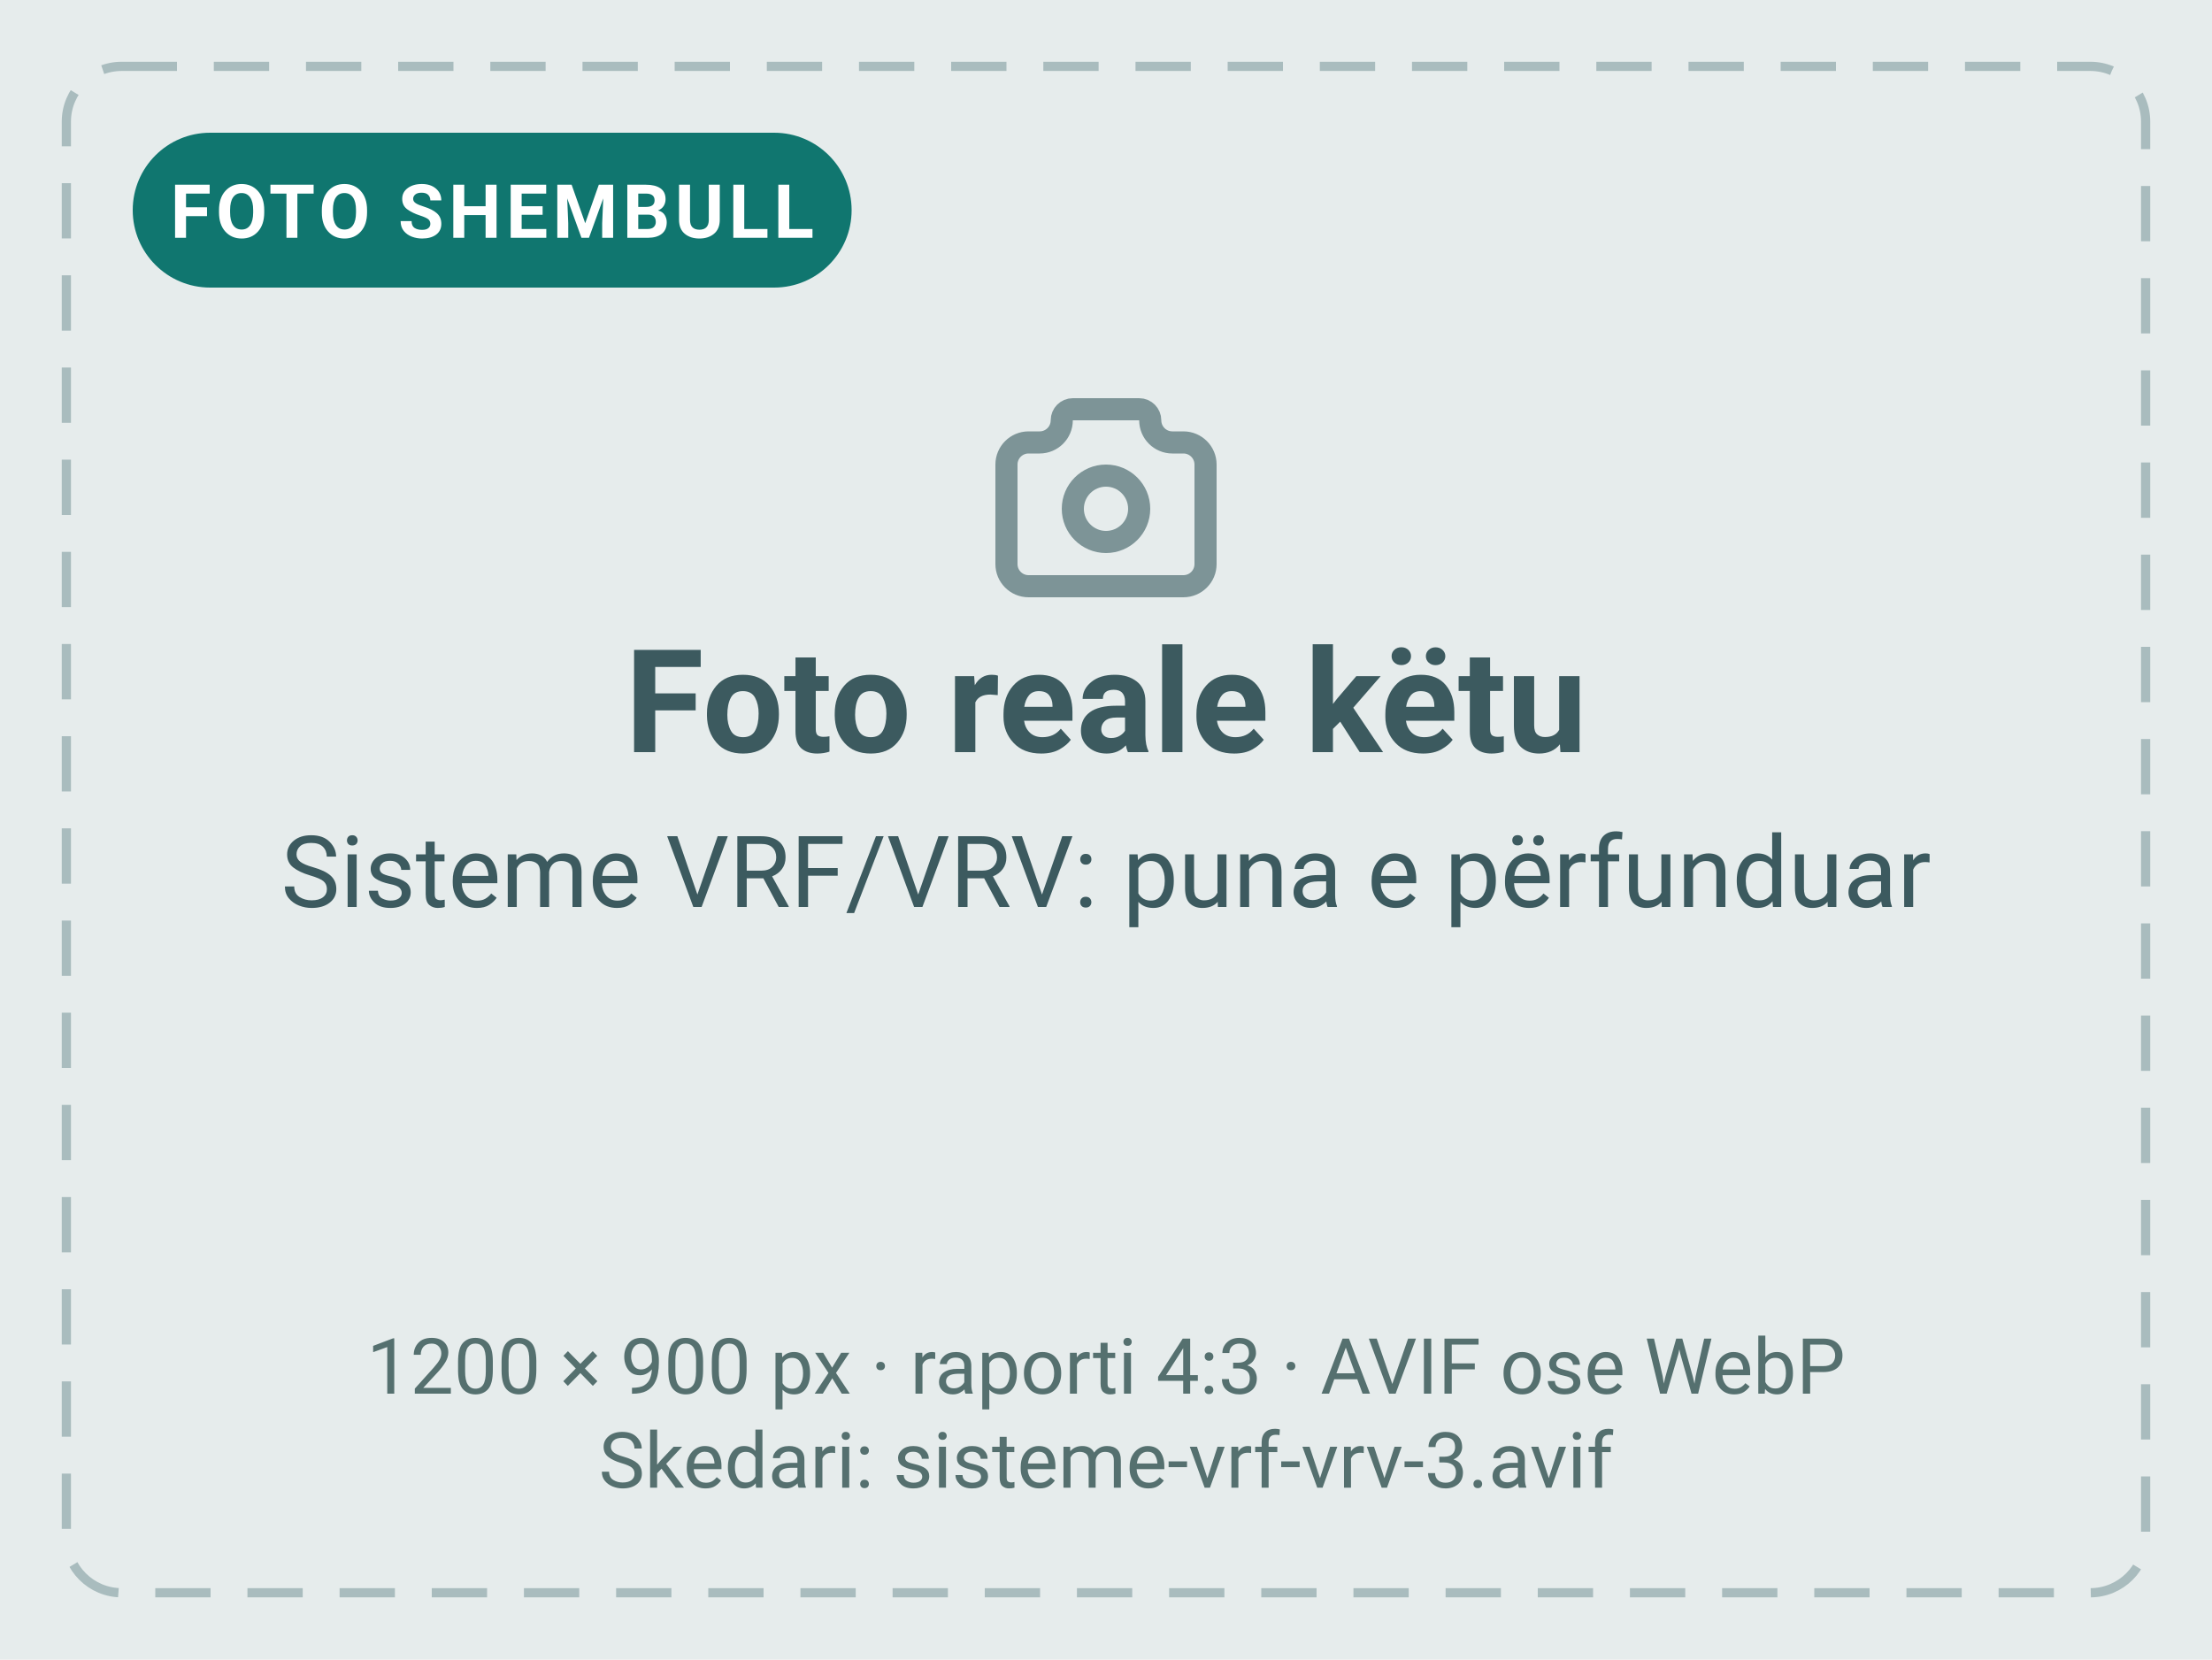
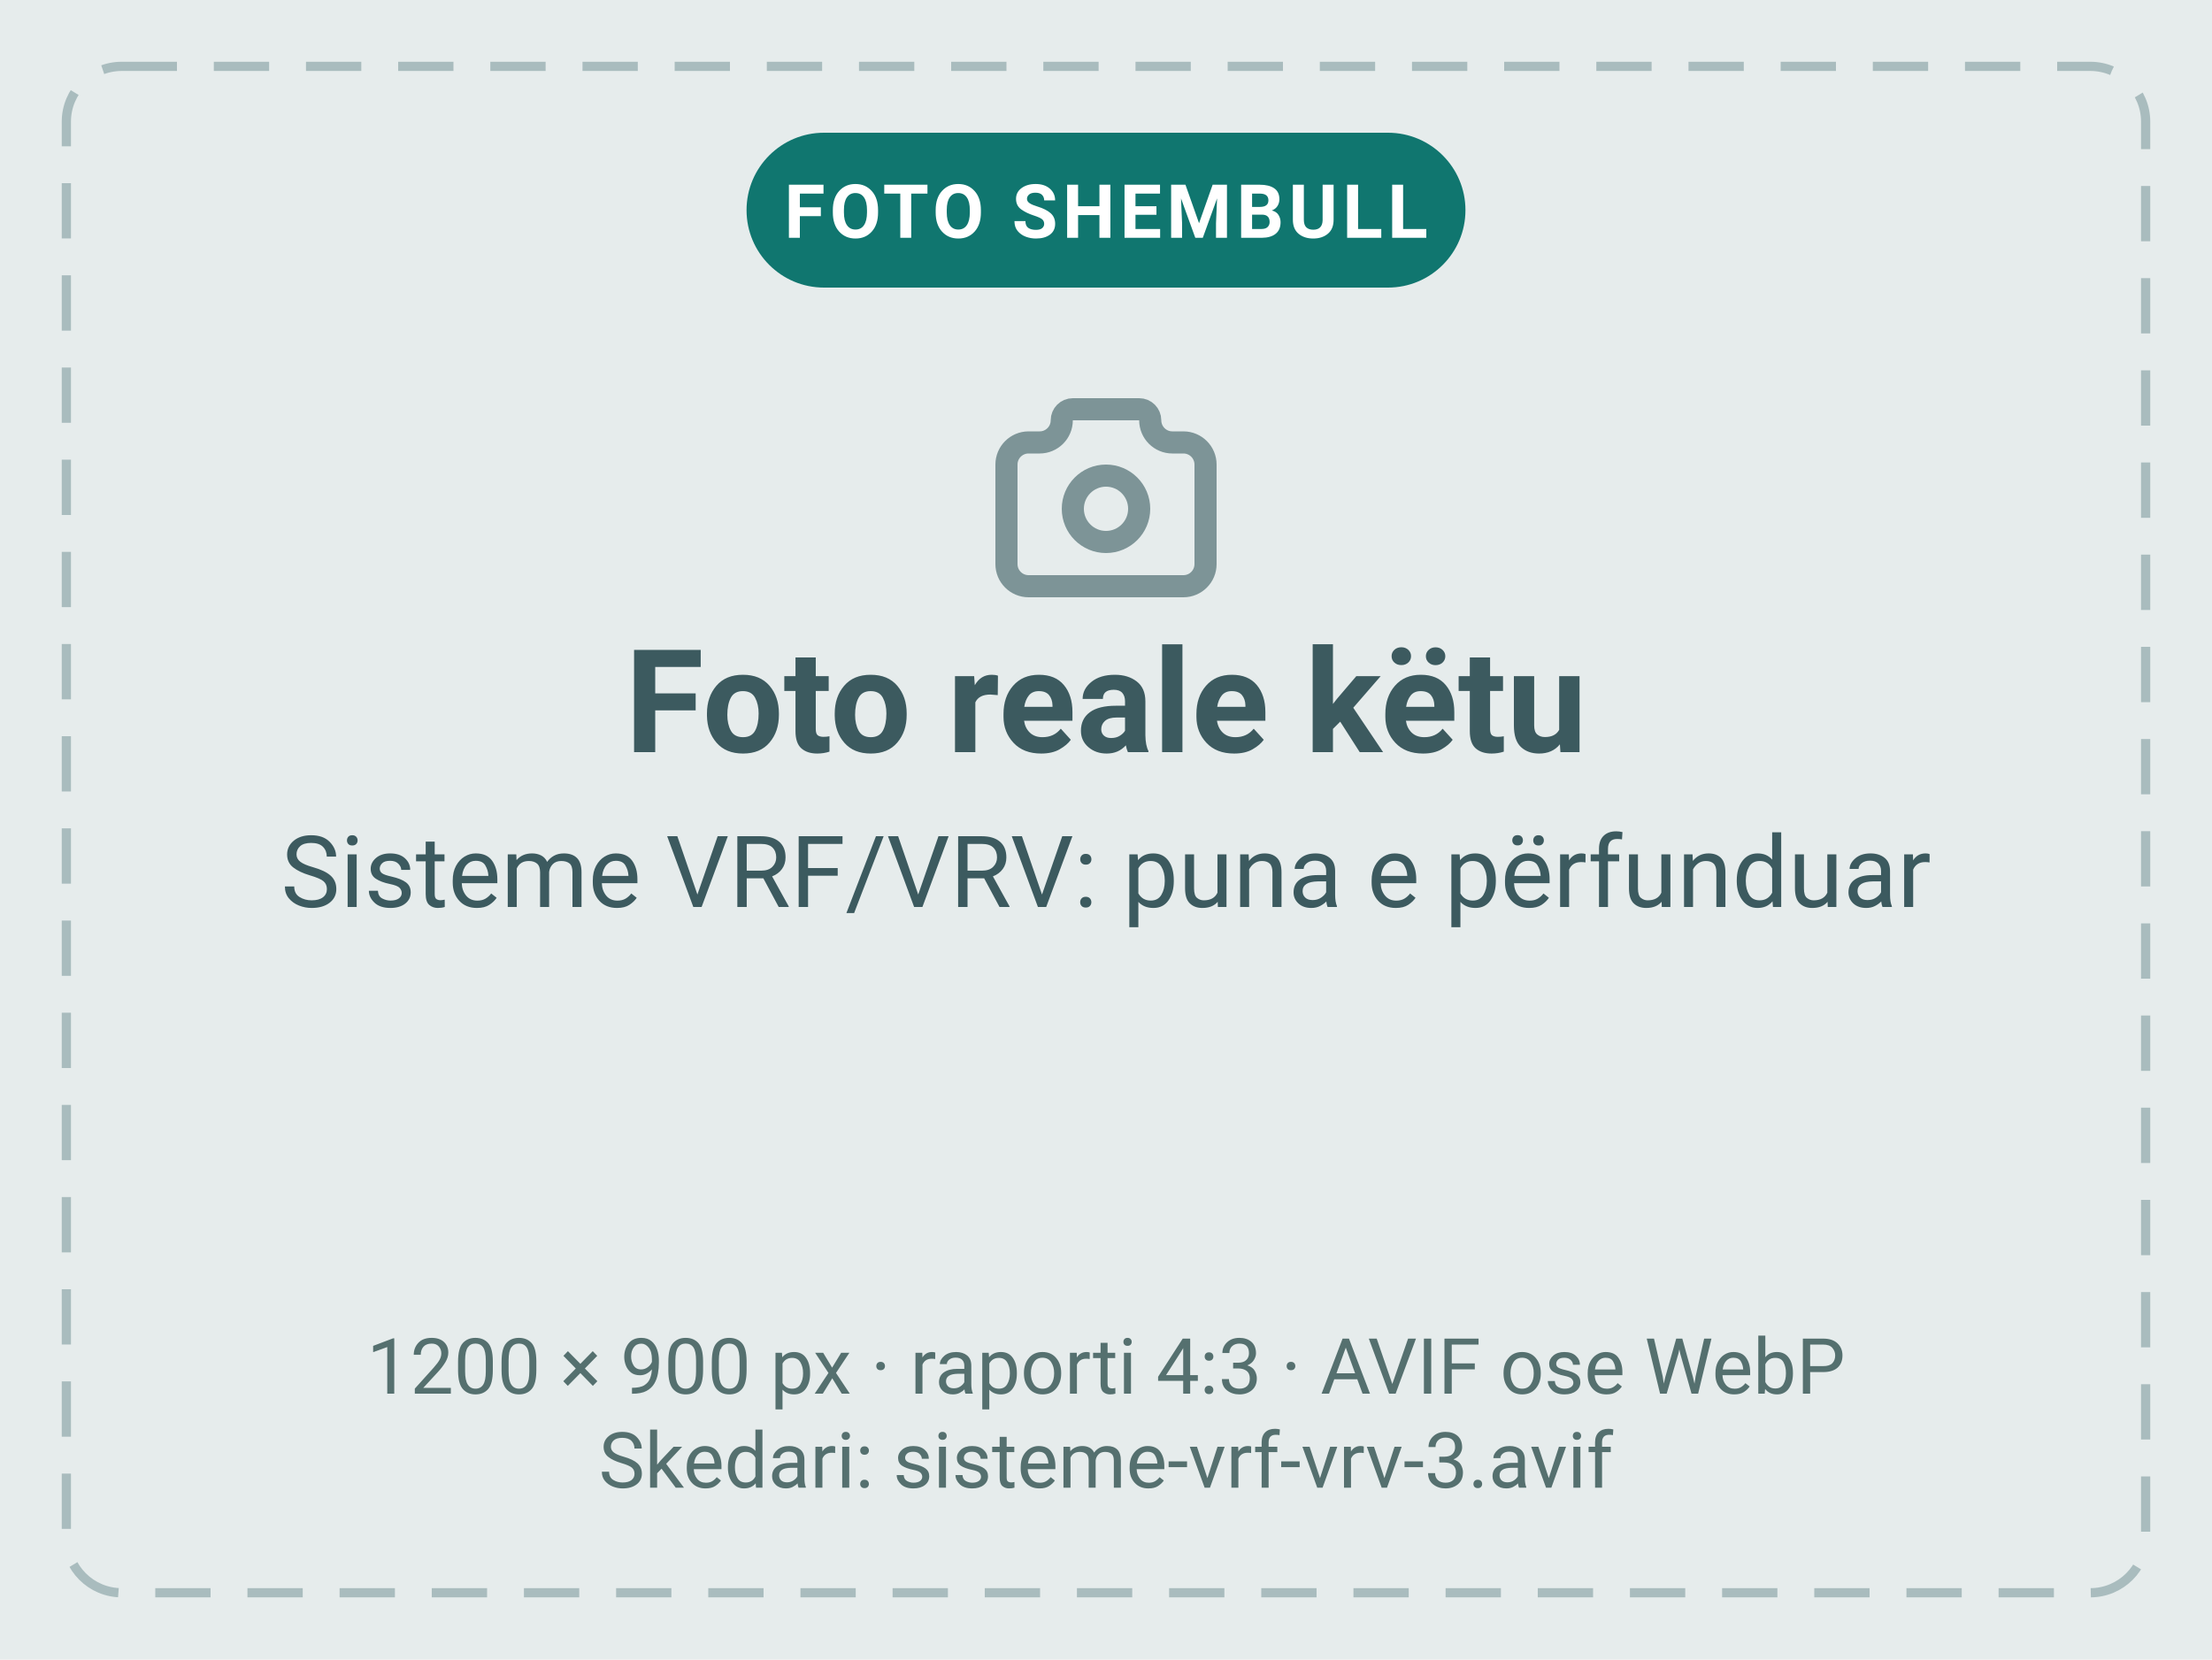
<svg xmlns="http://www.w3.org/2000/svg" width="1200" height="900" viewBox="0 0 1200 900">
  <rect width="1200" height="900" fill="#e6ecec" />
  <rect x="36" y="36" width="1128" height="828" rx="30" fill="none" stroke="#a9bcbe" stroke-width="5" stroke-dasharray="30 20" />
-   <rect x="72" y="72" width="390" height="84" rx="42" fill="#10766f" />
-   <text x="267" y="129" text-anchor="middle" font-family="'Segoe UI', Roboto, system-ui, sans-serif" font-size="40.5" font-weight="700" letter-spacing="2.5" fill="#ffffff">FOTO SHEMBULL</text>
+   <rect x="405" y="72" width="390" height="84" rx="42" fill="#10766f" />
+   <text x="600" y="129" text-anchor="middle" font-family="'Segoe UI', Roboto, system-ui, sans-serif" font-size="40.5" font-weight="700" letter-spacing="2.5" fill="#ffffff">FOTO SHEMBULL</text>
  <g transform="translate(528 198) scale(6)" fill="none" stroke="#7d9497" stroke-width="2" stroke-linecap="round" stroke-linejoin="round">
    <path d="M5 7h1a2 2 0 0 0 2 -2a1 1 0 0 1 1 -1h6a1 1 0 0 1 1 1a2 2 0 0 0 2 2h1a2 2 0 0 1 2 2v9a2 2 0 0 1 -2 2h-14a2 2 0 0 1 -2 -2v-9a2 2 0 0 1 2 -2" />
    <path d="M9 13a3 3 0 1 0 6 0a3 3 0 0 0 -6 0" />
  </g>
  <text x="600" y="408" text-anchor="middle" font-family="'Segoe UI', Roboto, system-ui, sans-serif" font-size="78" font-weight="600" fill="#3c5a5f">Foto reale këtu</text>
  <text x="600" y="492" text-anchor="middle" font-family="'Segoe UI', Roboto, system-ui, sans-serif" font-size="54" fill="#3c5a5f">Sisteme VRF/VRV: puna e përfunduar</text>
  <text x="600" y="756" text-anchor="middle" font-family="'Segoe UI', Roboto, system-ui, sans-serif" font-size="42" fill="#55706f">1200 × 900 px · raporti 4:3 · AVIF ose WebP</text>
  <text x="600" y="807" text-anchor="middle" font-family="'Segoe UI', Roboto, system-ui, sans-serif" font-size="42" fill="#55706f">Skedari: sisteme-vrf-vrv-3.avif</text>
</svg>
